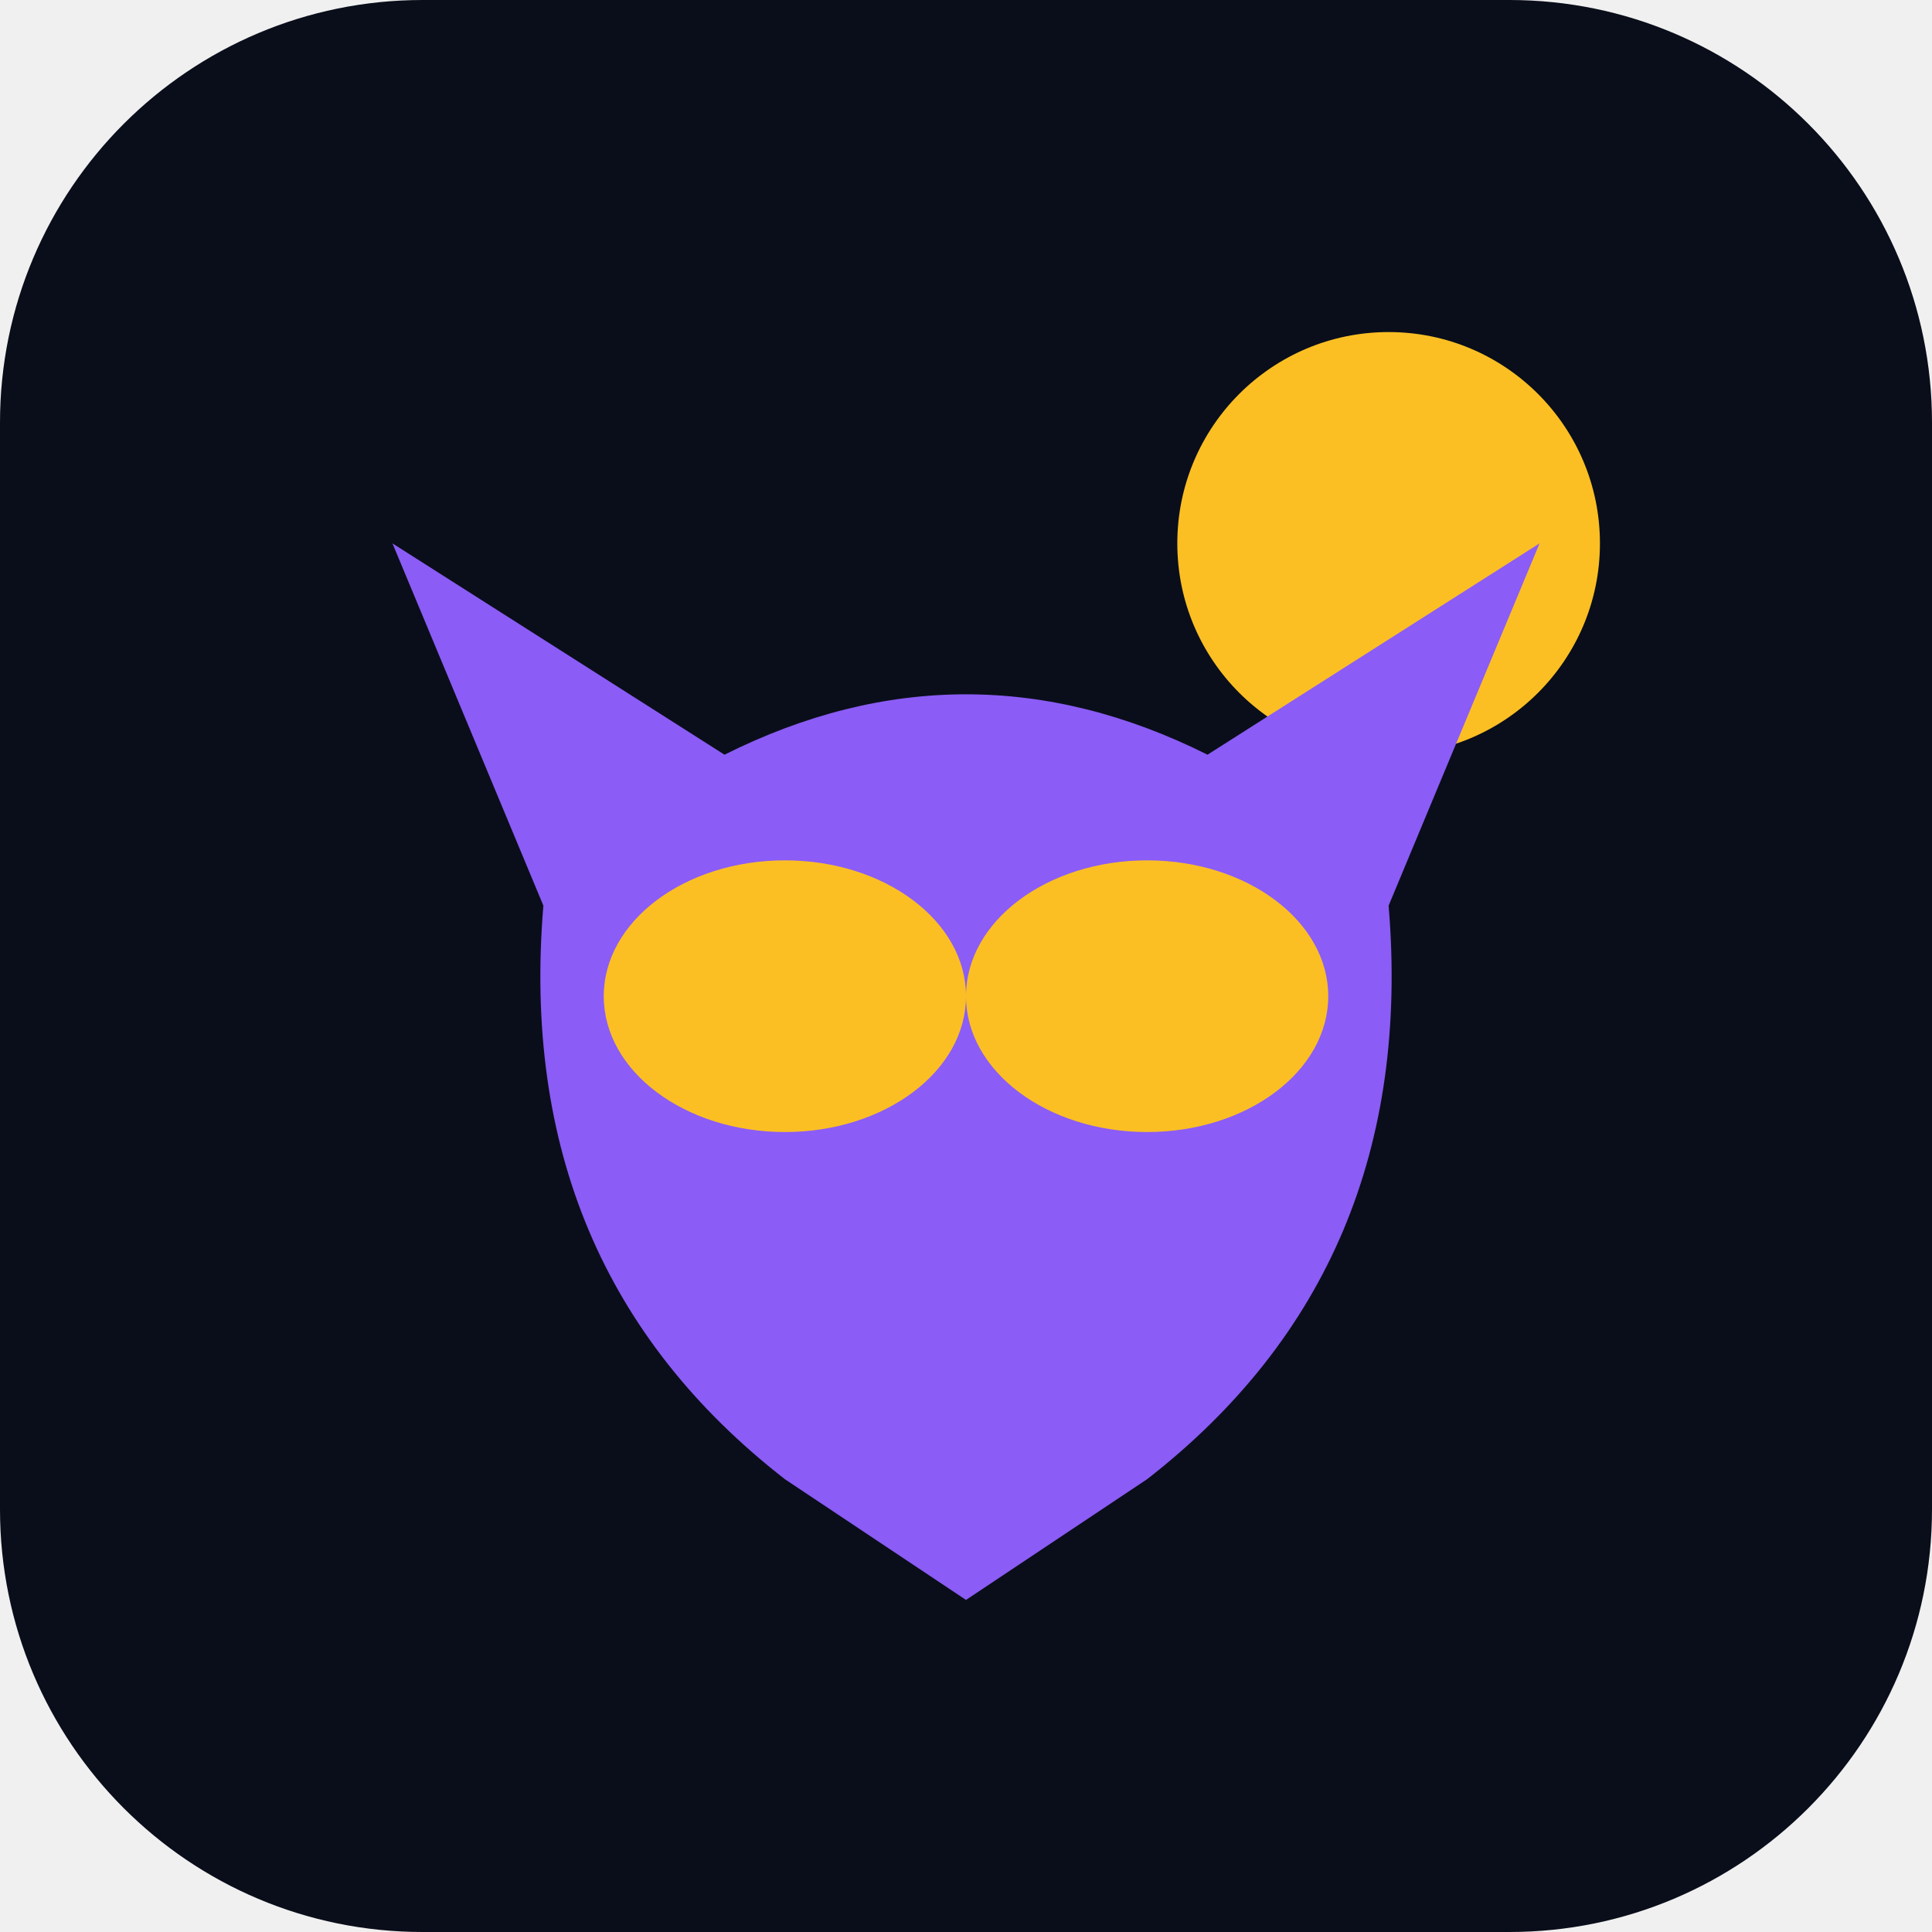
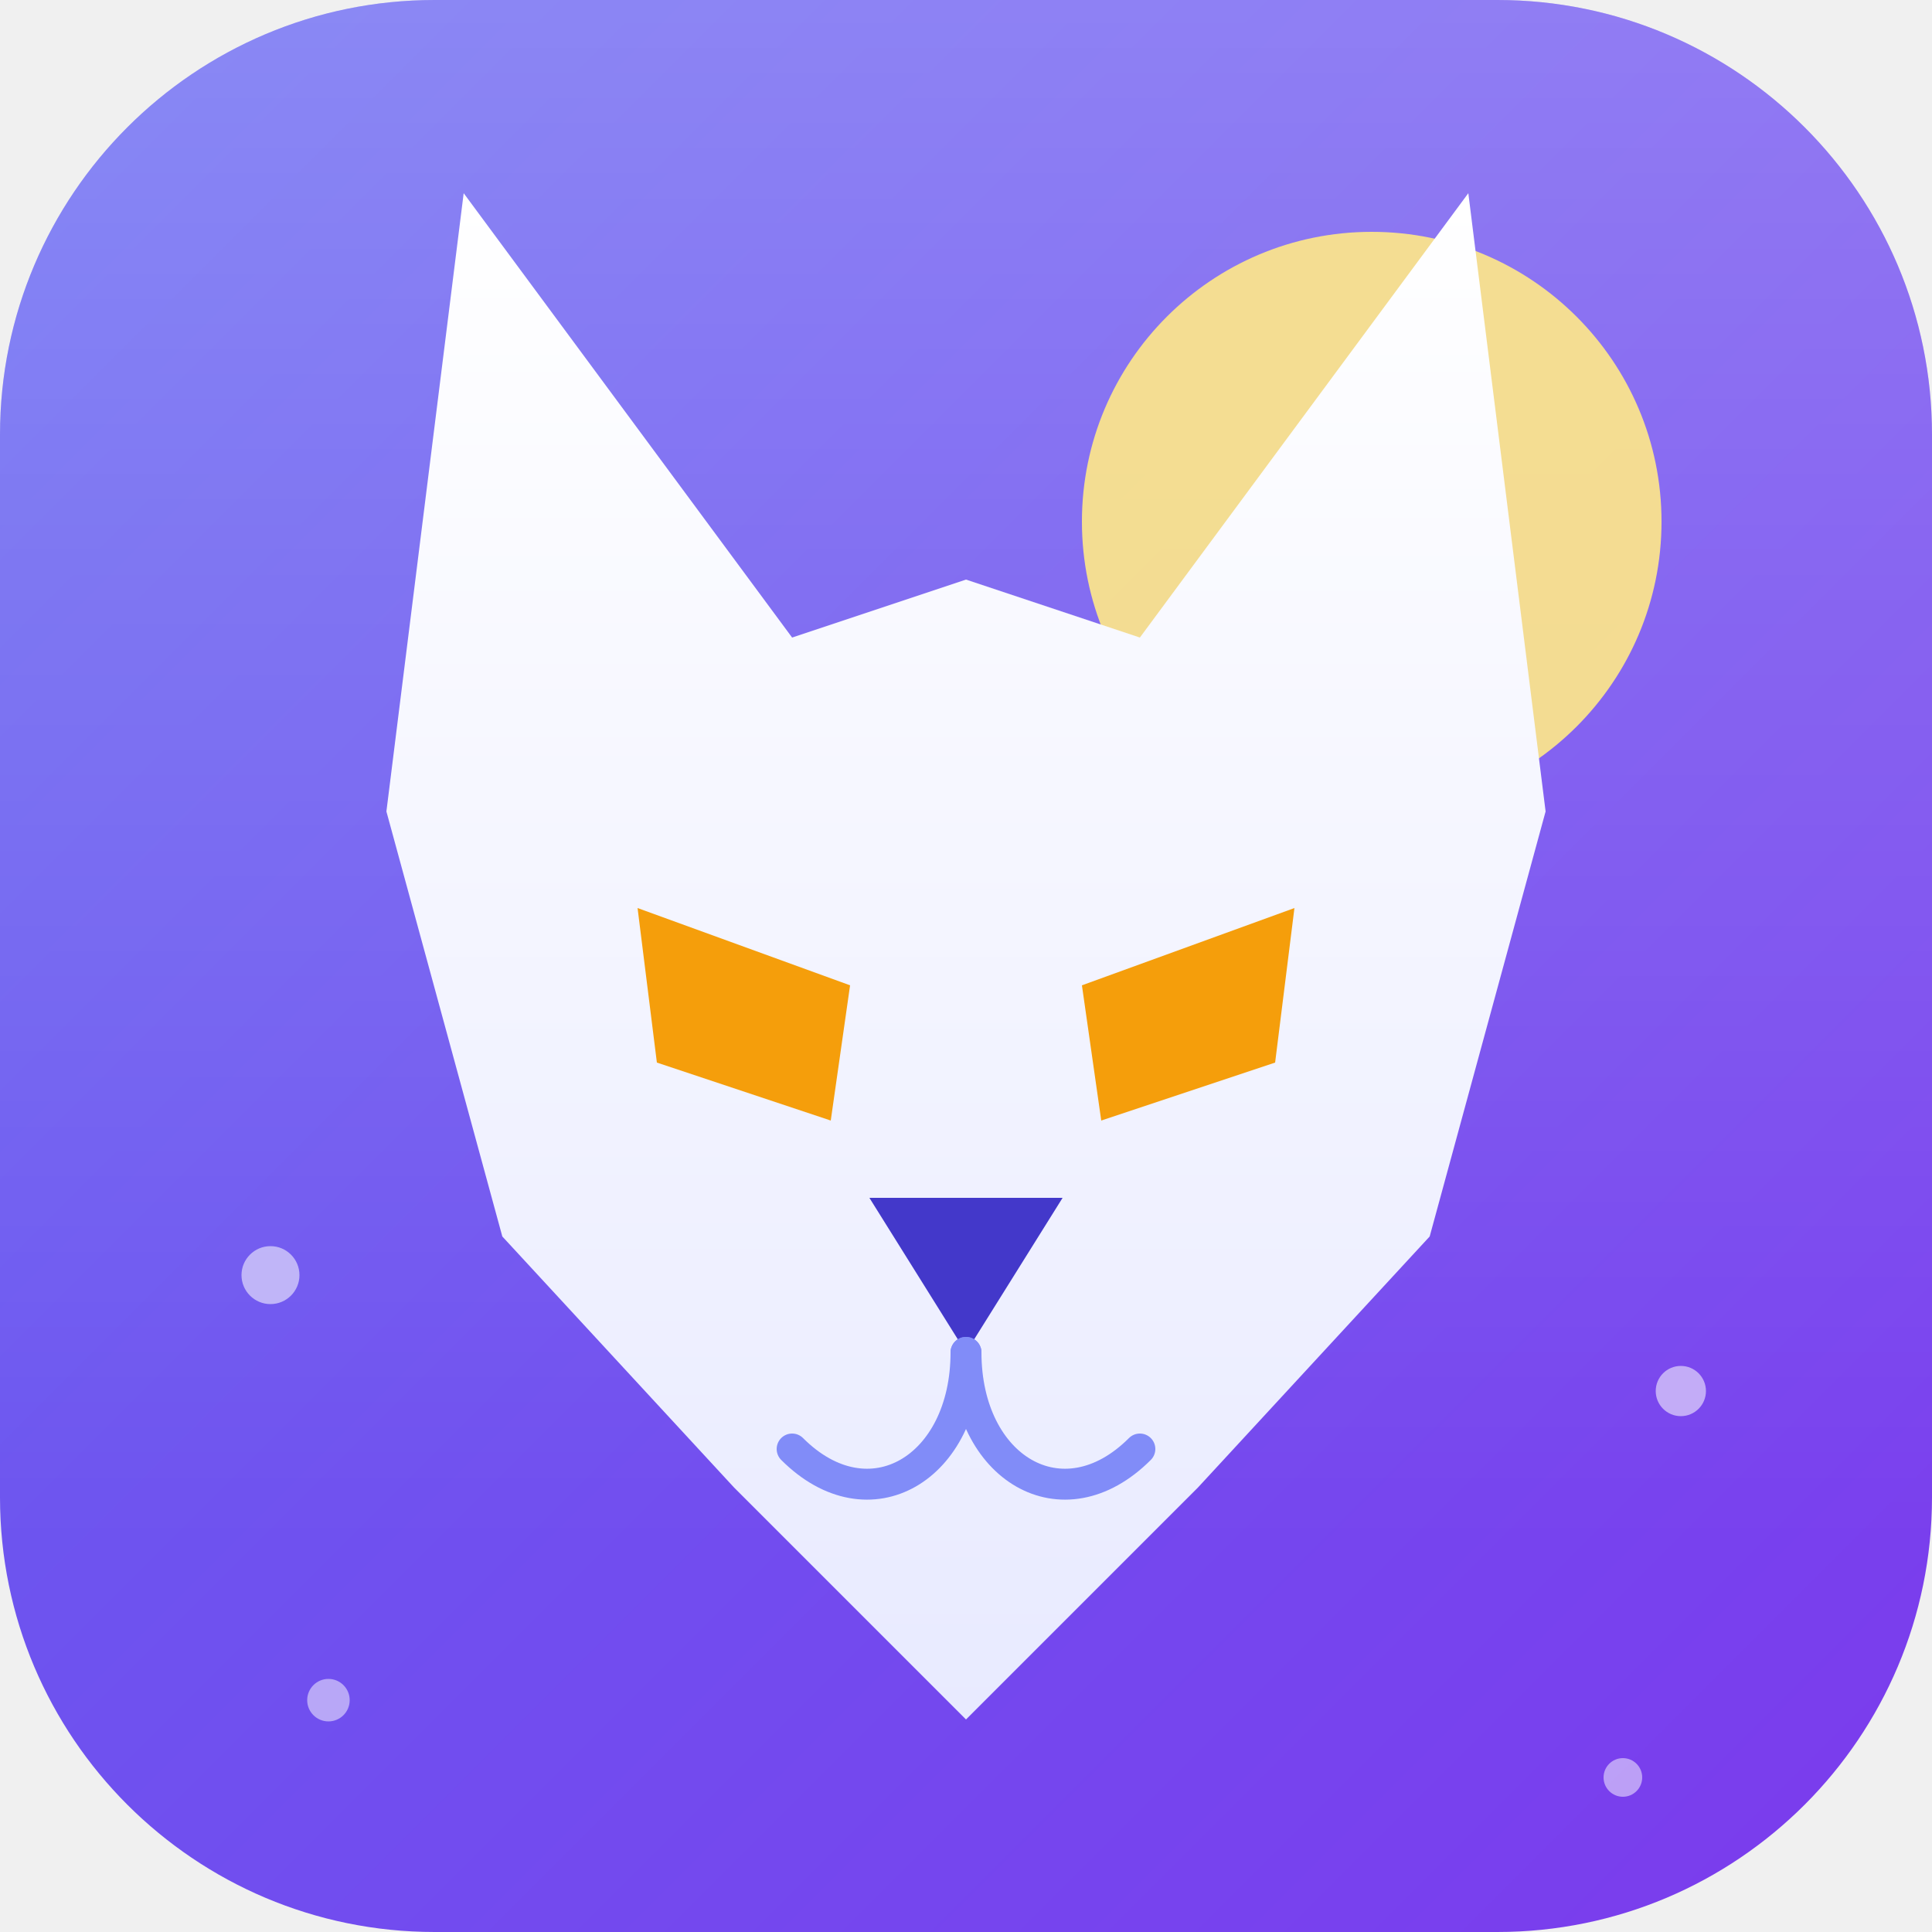
- <svg xmlns="http://www.w3.org/2000/svg" viewBox="0 0 64 64" width="512" height="512">
-   <rect width="64" height="64" rx="14" fill="#0a0e1a" />
-   <circle cx="46" cy="18" r="7" fill="#fbbf24" />
-   <path d="M18 30 L13 18 L24 25 Q32 21 40 25 L51 18 L46 30 Q47 42 38 49 L32 53 L26 49 Q17 42 18 30Z" fill="#8b5cf6" />
-   <ellipse cx="26" cy="33" rx="6" ry="4.5" fill="#fbbf24" />
-   <ellipse cx="38" cy="33" rx="6" ry="4.5" fill="#fbbf24" />
+ <svg xmlns="http://www.w3.org/2000/svg" viewBox="0 0 100 100" width="512" height="512">
+   <defs>
+     <linearGradient id="bg" x1="0" y1="0" x2="1" y2="1">
+       <stop offset="0" stop-color="#6366f1" />
+       <stop offset="1" stop-color="#7c3aed" />
+     </linearGradient>
+     <linearGradient id="head" x1="0" y1="0" x2="0" y2="1">
+       <stop offset="0" stop-color="#ffffff" />
+       <stop offset="1" stop-color="#e8eaff" />
+     </linearGradient>
+     <linearGradient id="sheen" x1="0" y1="0" x2="0" y2="1">
+       <stop offset="0" stop-color="#ffffff" stop-opacity=".24" />
+       <stop offset="1" stop-color="#ffffff" stop-opacity="0" />
+     </linearGradient>
+     <clipPath id="tile">
+       <rect width="100" height="100" rx="22.5" />
+     </clipPath>
+   </defs>
+   <g clip-path="url(#tile)">
+     <rect width="100" height="100" fill="url(#bg)" />
+     <rect width="100" height="80" fill="url(#sheen)" />
+     <circle cx="71" cy="27" r="15" fill="#fde68a" opacity=".92" />
+     <circle cx="14" cy="66" r="1.5" fill="#fff" opacity=".55" />
+     <circle cx="87" cy="72" r="1.3" fill="#fff" opacity=".55" />
+     <circle cx="17" cy="88" r="1.1" fill="#fff" opacity=".5" />
+     <circle cx="84" cy="92" r="1" fill="#fff" opacity=".5" />
+     <path d="M24 10 L41 33 L50 30 L59 33 L76 10 L80 42 L74 64 L62 77 L50 89 L38 77 L26 64 L20 42 Z" fill="url(#head)" />
+     <path d="M33 47 L44 51 L43 58 L34 55 Z" fill="#f59e0b" />
+     <path d="M67 47 L56 51 L57 58 L66 55 Z" fill="#f59e0b" />
+     <path d="M45 62 L55 62 L50 70 Z" fill="#4338ca" />
+     <path d="M50 70 C50 76 45 79 41 75" fill="none" stroke="#818cf8" stroke-width="1.6" stroke-linecap="round" />
+     <path d="M50 70 C50 76 55 79 59 75" fill="none" stroke="#818cf8" stroke-width="1.6" stroke-linecap="round" />
+   </g>
</svg>
